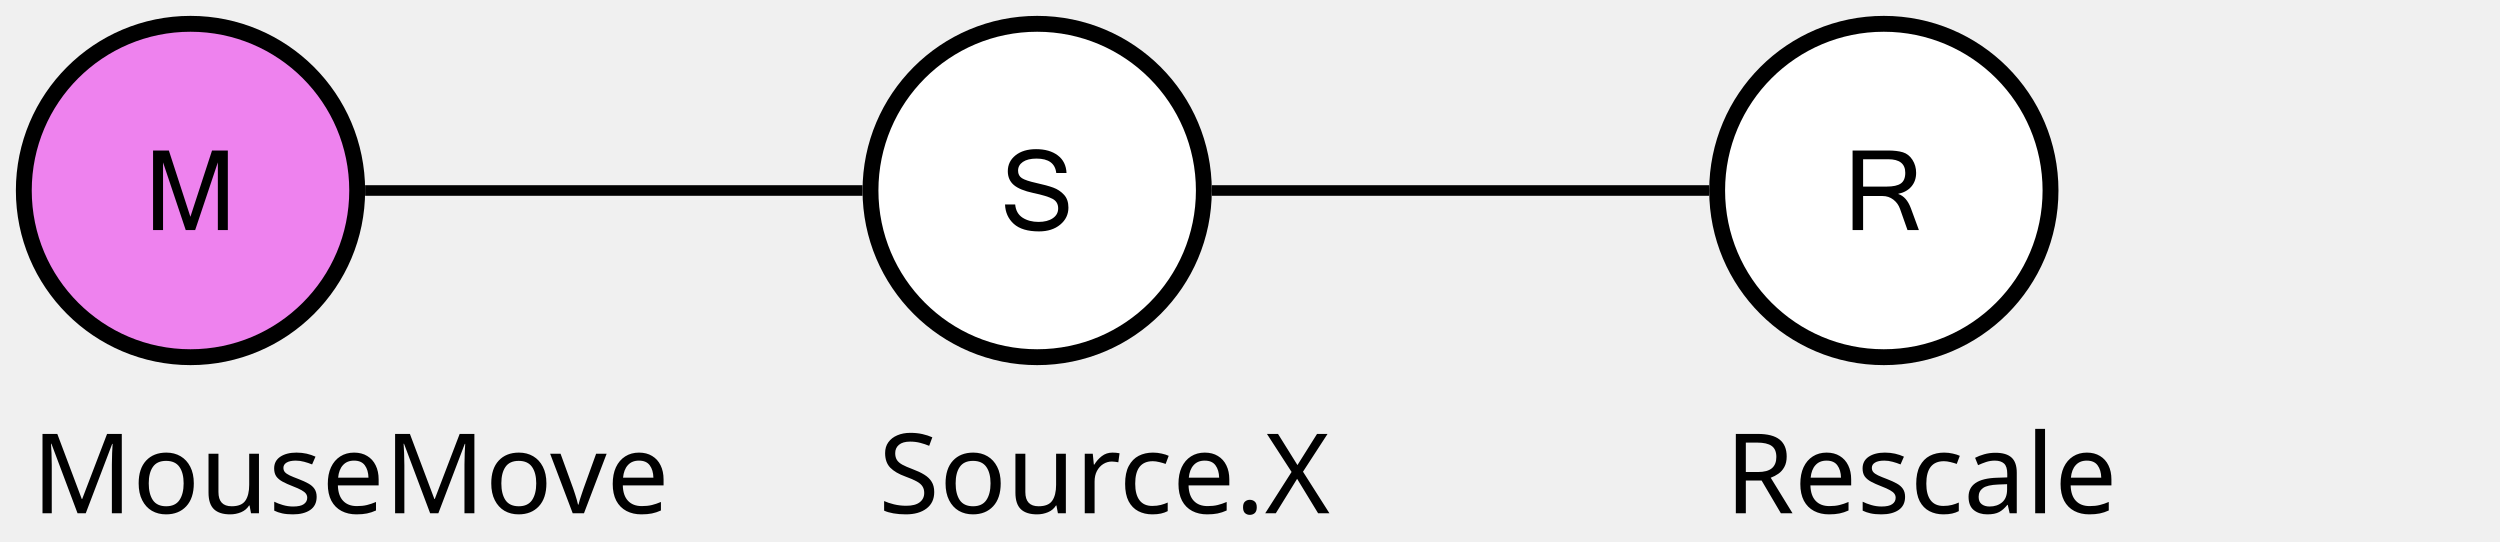
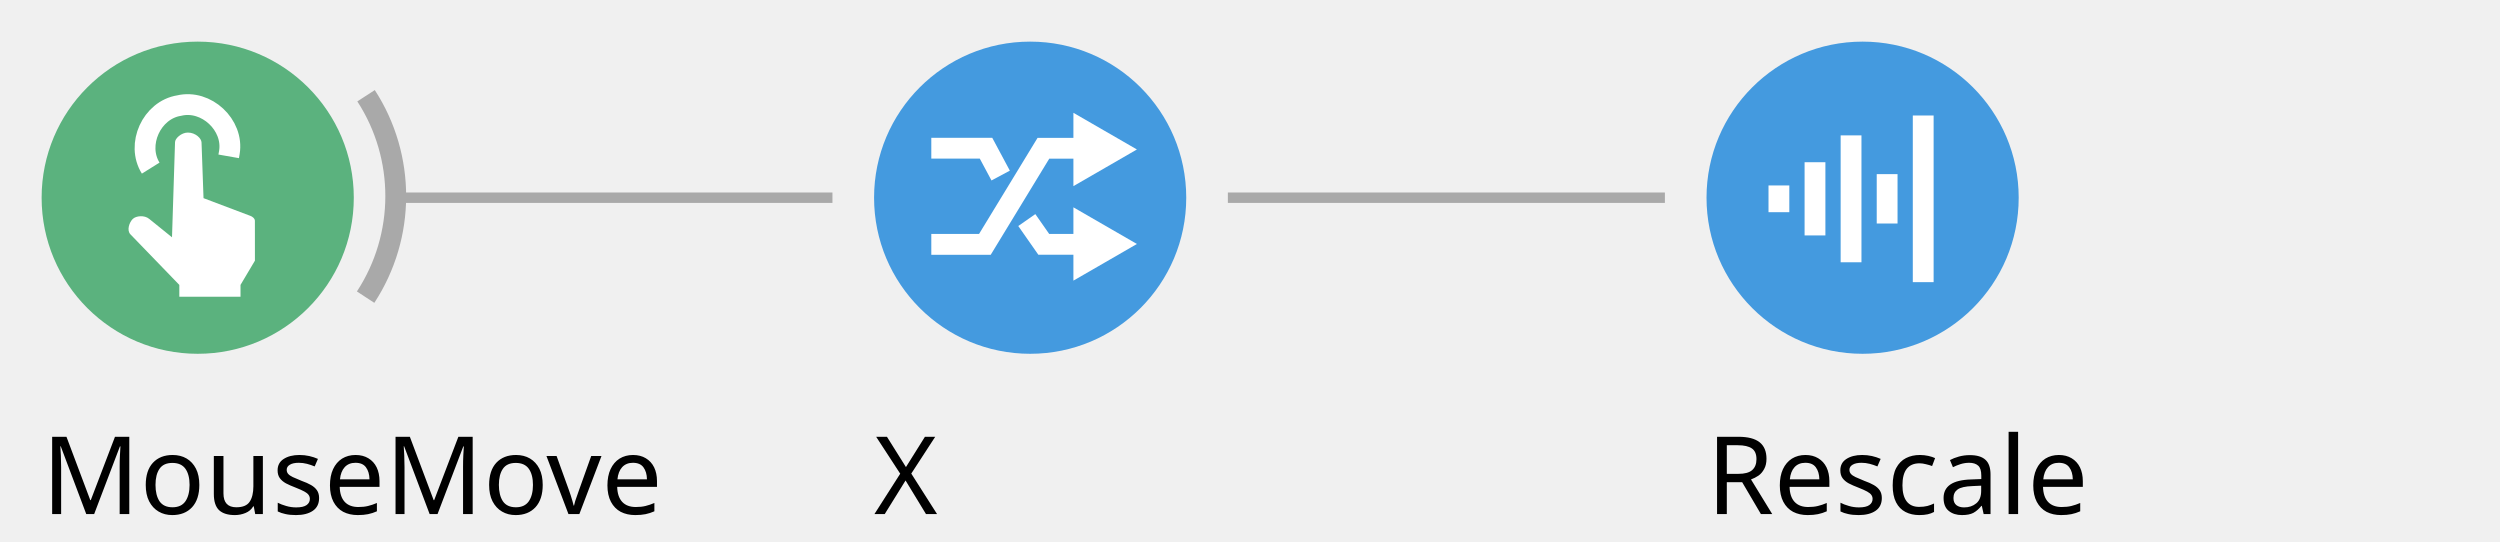
<svg xmlns="http://www.w3.org/2000/svg" width="100mm" height="21.673mm" id="SvgGdi_output" version="1.1">
-   <g style="shape-rendering:auto" id="root_group" transform="matrix(0.8,0,0,0.8,0,-2.4630329e-6)">
-     <circle id="46" cy="36" cx="356" style="opacity:1;fill:none;stroke:#000000;stroke-width:6;stroke-linecap:butt;stroke-linejoin:miter;stroke-miterlimit:9" r="30" />
-     <circle id="47" cy="36" cx="356" style="opacity:1;fill:#ffffff;stroke:none" r="30" />
-     <g aria-label="R" style="font-size:21px;font-family:'Microsoft Sans Serif';text-anchor:middle;opacity:1;fill:#000000;stroke:none" id="48">
-       <path d="m 362.624,43.473 h -2.153 l -1.415,-4.009 q -0.379,-1.066 -1.261,-1.743 -0.882,-0.677 -2.03,-0.677 h -3.681 v 6.429 h -1.989 V 28.441 h 6.655 q 1.743,0 2.851,0.338 1.107,0.338 1.805,1.425 0.697,1.087 0.697,2.451 0,1.559 -0.902,2.604 -0.902,1.046 -2.471,1.364 v 0.041 q 1.569,0.502 2.389,2.717 z m -10.541,-8.213 h 4.44 q 1.856,0 2.687,-0.584 0.841,-0.584 0.841,-2.02 0,-2.563 -3.22,-2.563 h -4.748 z" id="path5103" />
-     </g>
-     <text id="52" x="326" y="76" style="font-size:21px;font-family:'Microsoft Sans Serif';opacity:1;fill:#000000;stroke:none" clip-path="url(#54_text_clipper)">
-       <tspan dy="15.75pt" id="56">Rescale</tspan>
+   <g id="root_group" style="shape-rendering:auto" transform="matrix(1.258507,0,0,1.258507,0,-2.0425151e-6)">
+     <line x1="147.5" x2="200" y2="23.75" id="153" style="opacity:1;fill:none;stroke:#a9a9a9;stroke-width:1.25;stroke-linecap:butt;stroke-linejoin:miter;stroke-miterlimit:9" y1="23.75" />
+     <line x1="47.5" x2="100" y2="23.75" id="154" style="opacity:1;fill:none;stroke:#a9a9a9;stroke-width:1.25;stroke-linecap:butt;stroke-linejoin:miter;stroke-miterlimit:9" y1="23.75" />
+     <circle r="15" style="opacity:1;fill:#449adf;stroke:none" id="155" cx="15" cy="15" transform="matrix(1.25,0,0,1.25,205,5)" />
+     <path style="opacity:1;fill:none;stroke:#ffffff;stroke-width:2;stroke-linecap:butt;stroke-linejoin:miter;stroke-miterlimit:9" id="156" transform="matrix(1.25,0,0,1.25,205,5)" d="M 20.824,23.115 V 7.099 M 17.357,17.48 v -4.746 m -3.467,8.471 V 9.01 M 10.424,18.625 V 11.59 M 6.957,16.392 V 13.822" />
+     <text x="205" y="48.75" id="157" style="font-size:13px;font-family:'Microsoft Sans Serif';opacity:1;fill:#000000;stroke:none" clip-path="url(#159_text_clipper)">
+       <tspan id="161" dy="9.75pt">Rescale</tspan>
    </text>
-     <circle id="58" cy="36" cx="196" style="opacity:1;fill:none;stroke:#000000;stroke-width:6;stroke-linecap:butt;stroke-linejoin:miter;stroke-miterlimit:9" r="30" />
-     <circle id="59" cy="36" cx="196" style="opacity:1;fill:#ffffff;stroke:none" r="30" />
-     <g aria-label="S" style="font-size:21px;font-family:'Microsoft Sans Serif';text-anchor:middle;opacity:1;fill:#000000;stroke:none" id="60">
-       <path d="m 196.338,43.73 q -3.179,0 -4.758,-1.425 -1.569,-1.425 -1.651,-3.661 h 1.917 q 0.154,1.682 1.395,2.492 1.251,0.8 3.015,0.8 1.671,0 2.687,-0.687 1.025,-0.687 1.025,-1.866 0,-1.241 -1.056,-1.805 -1.056,-0.564 -3.64,-1.107 -2.574,-0.554 -3.702,-1.528 -1.118,-0.974 -1.118,-2.594 0,-1.825 1.456,-2.994 1.466,-1.169 3.886,-1.169 2.543,0 4.102,1.179 1.559,1.179 1.651,3.333 h -1.938 q -0.297,-2.728 -3.732,-2.728 -1.661,0 -2.574,0.625 -0.913,0.625 -0.913,1.661 0,0.943 0.728,1.415 0.738,0.472 2.738,0.913 2.01,0.441 3.189,0.872 1.179,0.431 2.02,1.343 0.841,0.902 0.841,2.43 0,1.938 -1.548,3.22 -1.538,1.282 -4.02,1.282 z" id="path5100" />
-     </g>
-     <text id="64" x="166" y="76" style="font-size:21px;font-family:'Microsoft Sans Serif';opacity:1;fill:#000000;stroke:none" clip-path="url(#66_text_clipper)">
-       <tspan dy="15.75pt" id="68">Source.X</tspan>
+     <circle r="15" style="opacity:1;fill:#449adf;stroke:none" id="163" cx="15" cy="15" transform="matrix(1.25,0,0,1.25,105,5)" />
+     <path style="opacity:1;fill:#ffffff;fill-rule:evenodd;stroke:none" id="164" transform="matrix(1.25,0,0,1.25,105,5)" d="M 19.156,13.888 V 10.365 6.841 l 6.103,3.523 -3.051,1.762 z" />
+     <path style="opacity:1;fill:#ffffff;fill-rule:evenodd;stroke:none" id="165" transform="matrix(1.25,0,0,1.25,105,5)" d="m 19.156,22.97 v -3.523 -3.523 l 6.103,3.523 -3.051,1.762 z" />
+     <path style="opacity:1;fill:none;stroke:#ffffff;stroke-width:2;stroke-linecap:butt;stroke-linejoin:miter;stroke-miterlimit:9" id="166" transform="matrix(1.25,0,0,1.25,105,5)" d="m 5.5,19.484 h 5.149 l 5.625,-9.236 h 3.099 m -4.696,6.9 1.632,2.335 h 2.911 M 5.5,10.244 H 10.759 l 1.407,2.627" />
+     <text x="105" y="48.75" id="167" style="font-size:13px;font-family:'Microsoft Sans Serif';opacity:1;fill:#000000;stroke:none" clip-path="url(#169_text_clipper)">
+       <tspan id="171" dy="9.75pt">X</tspan>
    </text>
-     <line y1="36" style="opacity:1;fill:none;stroke:#000000;stroke-width:2;stroke-linecap:butt;stroke-linejoin:miter;stroke-miterlimit:9" id="70" x2="323" y2="36" x1="229" />
-     <circle id="71" cy="36" cx="36" style="opacity:1;fill:none;stroke:#000000;stroke-width:6;stroke-linecap:butt;stroke-linejoin:miter;stroke-miterlimit:9" r="30" />
-     <circle id="72" cy="36" cx="36" style="opacity:1;fill:#ee82ee;stroke:none" r="30" />
-     <g aria-label="M" style="font-size:21px;font-family:'Microsoft Sans Serif';text-anchor:middle;opacity:1;fill:#000000;stroke:none" id="73">
-       <path d="M 43.055,43.473 H 41.168 V 30.687 l -4.286,12.787 h -1.784 L 30.812,30.687 V 43.473 H 28.925 V 28.441 h 2.984 l 4.071,12.53 4.091,-12.53 h 2.984 z" id="path5097" />
-     </g>
-     <text id="77" x="6" y="76" style="font-size:21px;font-family:'Microsoft Sans Serif';opacity:1;fill:#000000;stroke:none" clip-path="url(#79_text_clipper)">
-       <tspan dy="15.75pt" id="81">MouseMove</tspan>
+     <path id="173" transform="matrix(1.25,0,0,1.25,5,5)" style="opacity:1;fill:none;stroke:#a9a9a9;stroke-width:2;stroke-linecap:butt;stroke-linejoin:miter;stroke-miterlimit:9" d="m 31.179,5.2 c 3.82,5.892 3.802,13.482 -0.043,19.357" />
+     <circle r="15" id="174" cx="15" cy="15" transform="matrix(1.25,0,0,1.25,5,5)" style="opacity:1;fill:#5bb27e;stroke:none" />
+     <path style="opacity:1;fill:#ffffff;fill-rule:evenodd;stroke:none" id="175" transform="matrix(1.25,0,0,1.25,5,5)" d="M 8.54,18.526 C 8.155,18.14 8.427,17.373 8.751,17.049 9.069,16.731 9.886,16.655 10.34,17.036 l 2.19,1.769 0.291,-9.141 c 0,-0.358 0.604,-0.924 1.232,-0.924 0.746,0 1.315,0.576 1.315,0.955 l 0.191,5.348 4.506,1.703 c 0.186,0.064 0.431,0.249 0.431,0.476 l 0.003,3.828 -1.385,2.33 v 1.138 h -5.881 v -1.138 z" />
+     <path style="opacity:1;fill:none;stroke:#ffffff;stroke-width:2;stroke-linecap:butt;stroke-linejoin:miter;stroke-miterlimit:9" id="176" transform="matrix(1.25,0,0,1.25,5,5)" d="m 10.482,12.156 c -1.418,-2.268 0.091,-5.587 2.733,-6.009 2.602,-0.624 5.268,1.862 4.828,4.501 l -0.066,0.377" />
+     <text x="5" y="48.75" id="177" style="font-size:13px;font-family:'Microsoft Sans Serif';opacity:1;fill:#000000;stroke:none" clip-path="url(#179_text_clipper)">
+       <tspan id="181" dy="9.75pt">MouseMove</tspan>
    </text>
-     <line y1="36" style="opacity:1;fill:none;stroke:#000000;stroke-width:2;stroke-linecap:butt;stroke-linejoin:miter;stroke-miterlimit:9" id="83" x2="163" y2="36" x1="69" />
  </g>
  <defs id="clips_hatches_and_gradients">
-     <clipPath id="54_text_clipper">
-       <rect x="326" y="76" width="85.27" height="26.39" id="55" />
+     <clipPath id="159_text_clipper">
+       <rect id="160" width="52.78" height="16.34" x="205" y="48.75" />
    </clipPath>
-     <clipPath id="66_text_clipper">
-       <rect x="166" y="76" width="95.96" height="26.39" id="67" />
+     <clipPath id="169_text_clipper">
+       <rect id="170" width="13.26" height="16.34" x="105" y="48.75" />
    </clipPath>
-     <clipPath id="79_text_clipper">
-       <rect x="6" y="76" width="124.81" height="26.39" id="80" />
+     <clipPath id="179_text_clipper">
+       <rect id="180" width="77.26" height="16.34" x="5" y="48.75" />
    </clipPath>
  </defs>
</svg>
